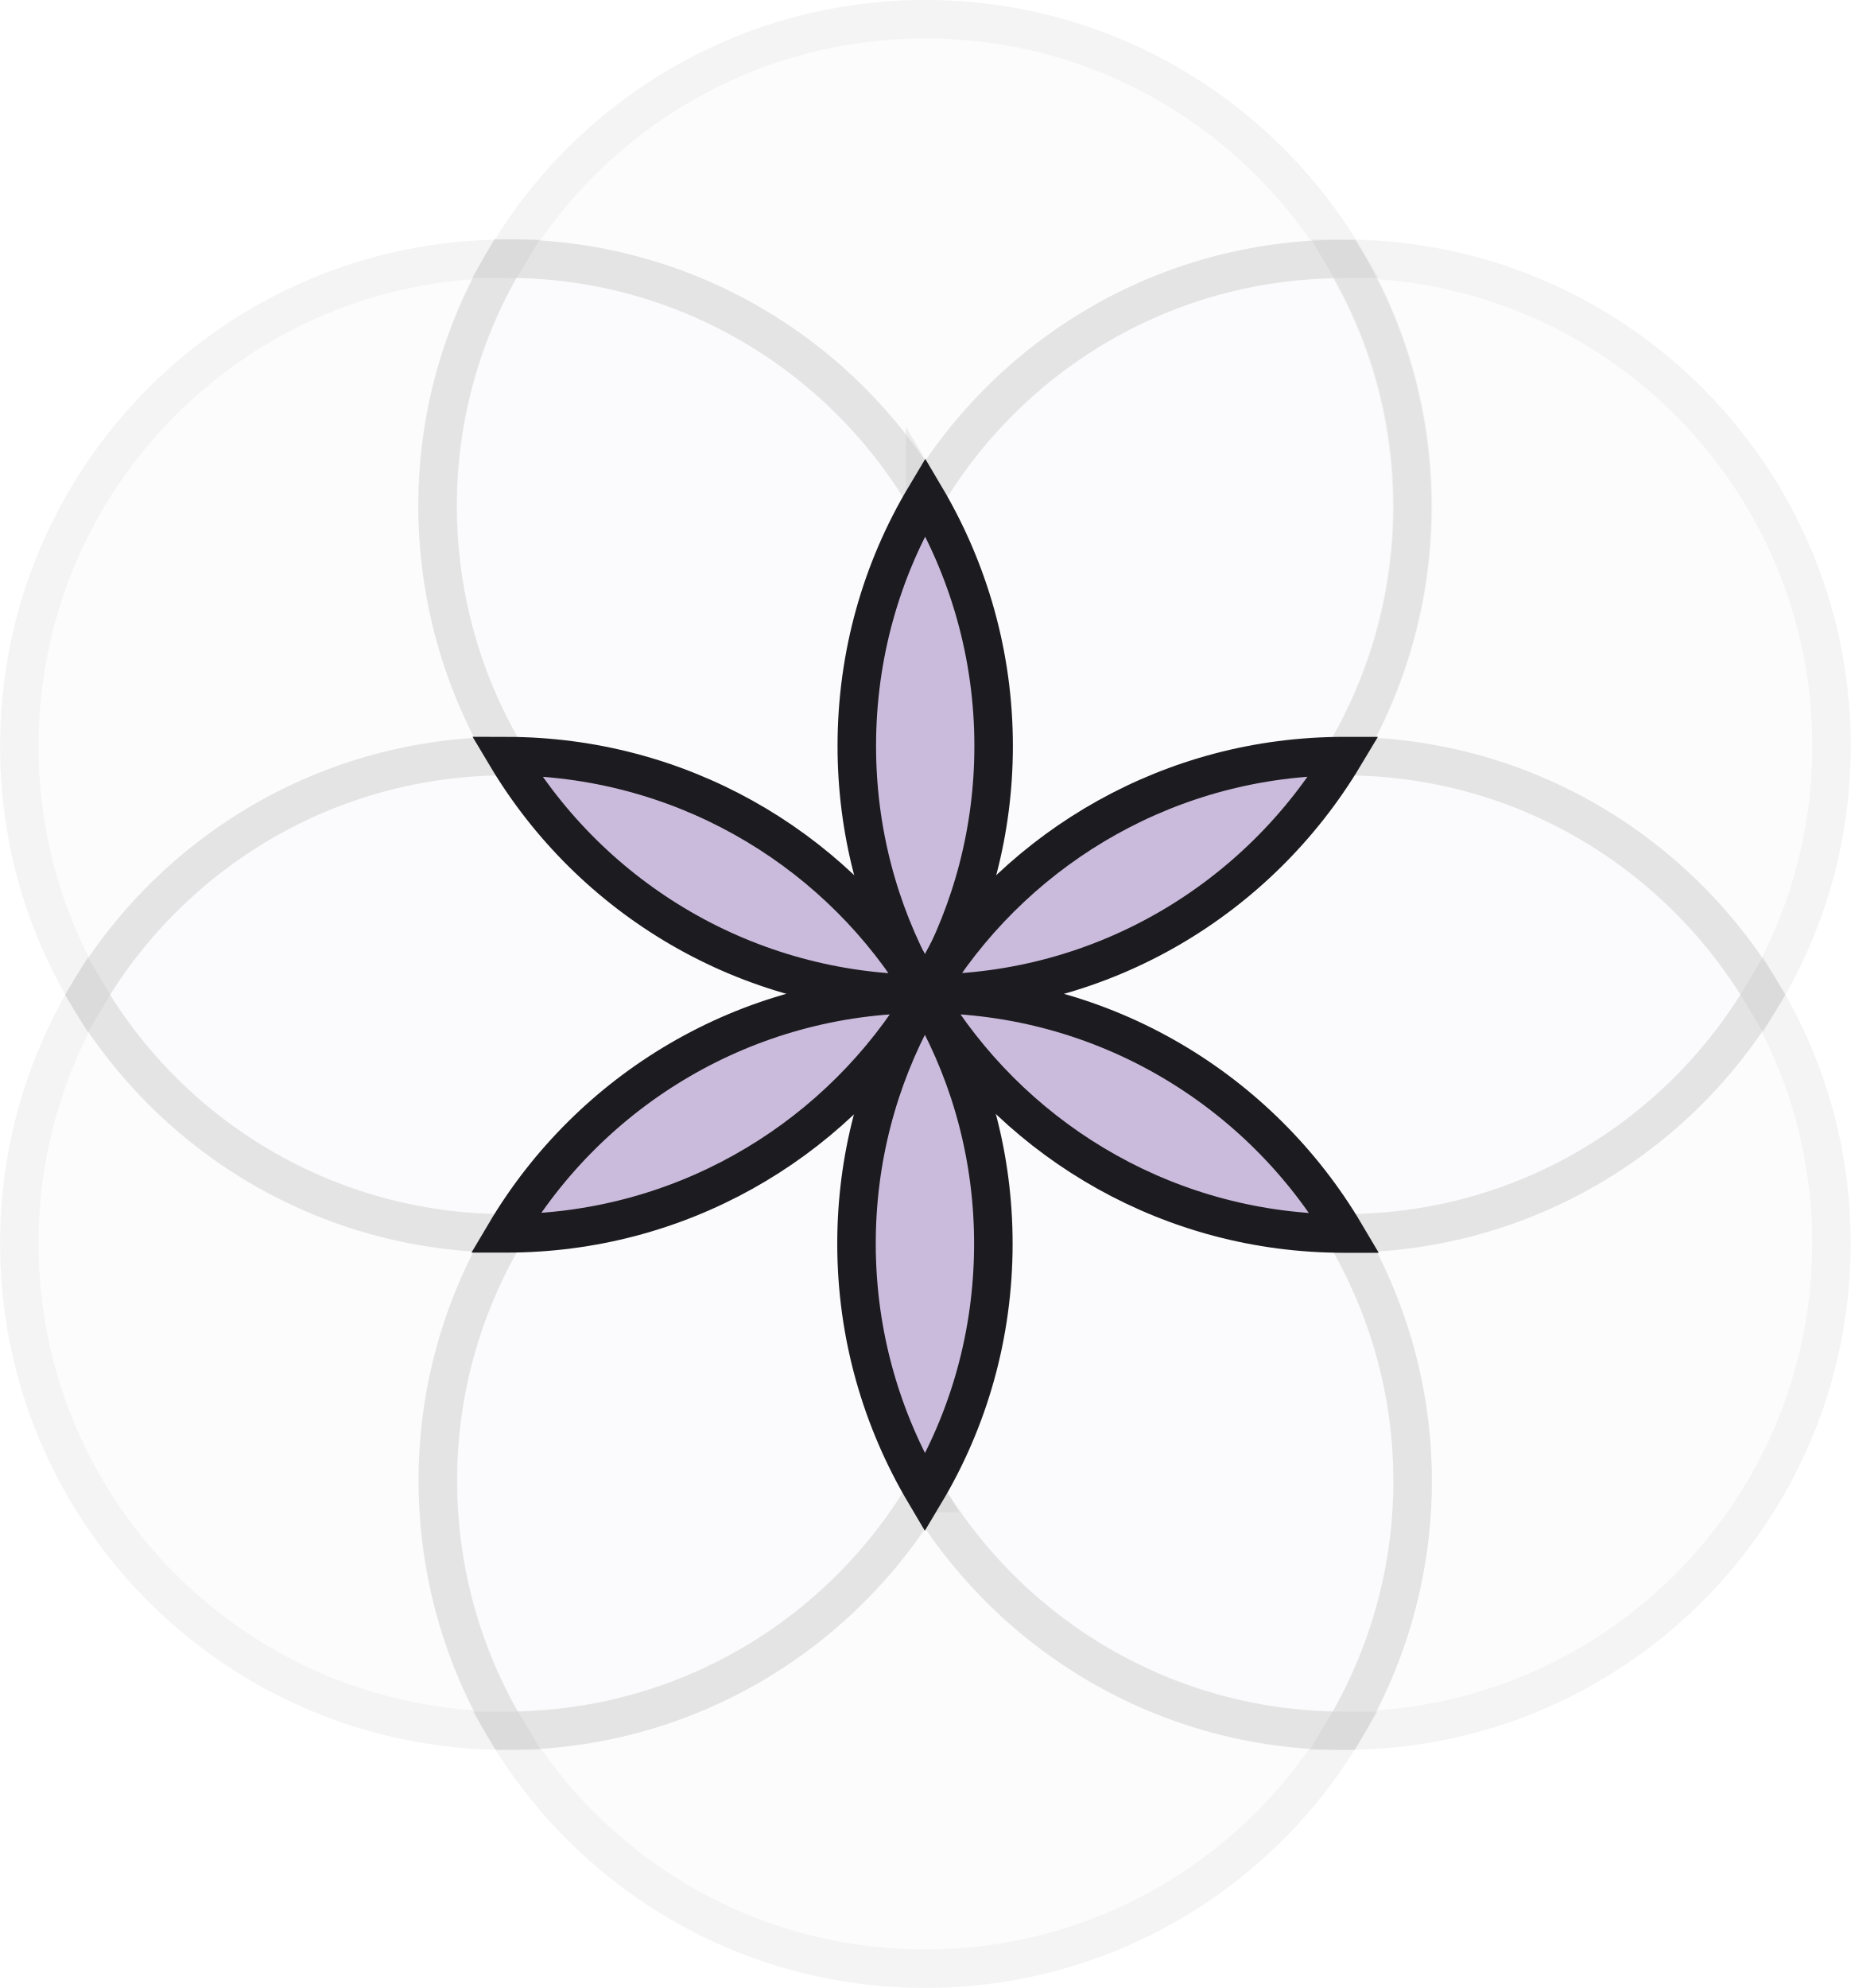
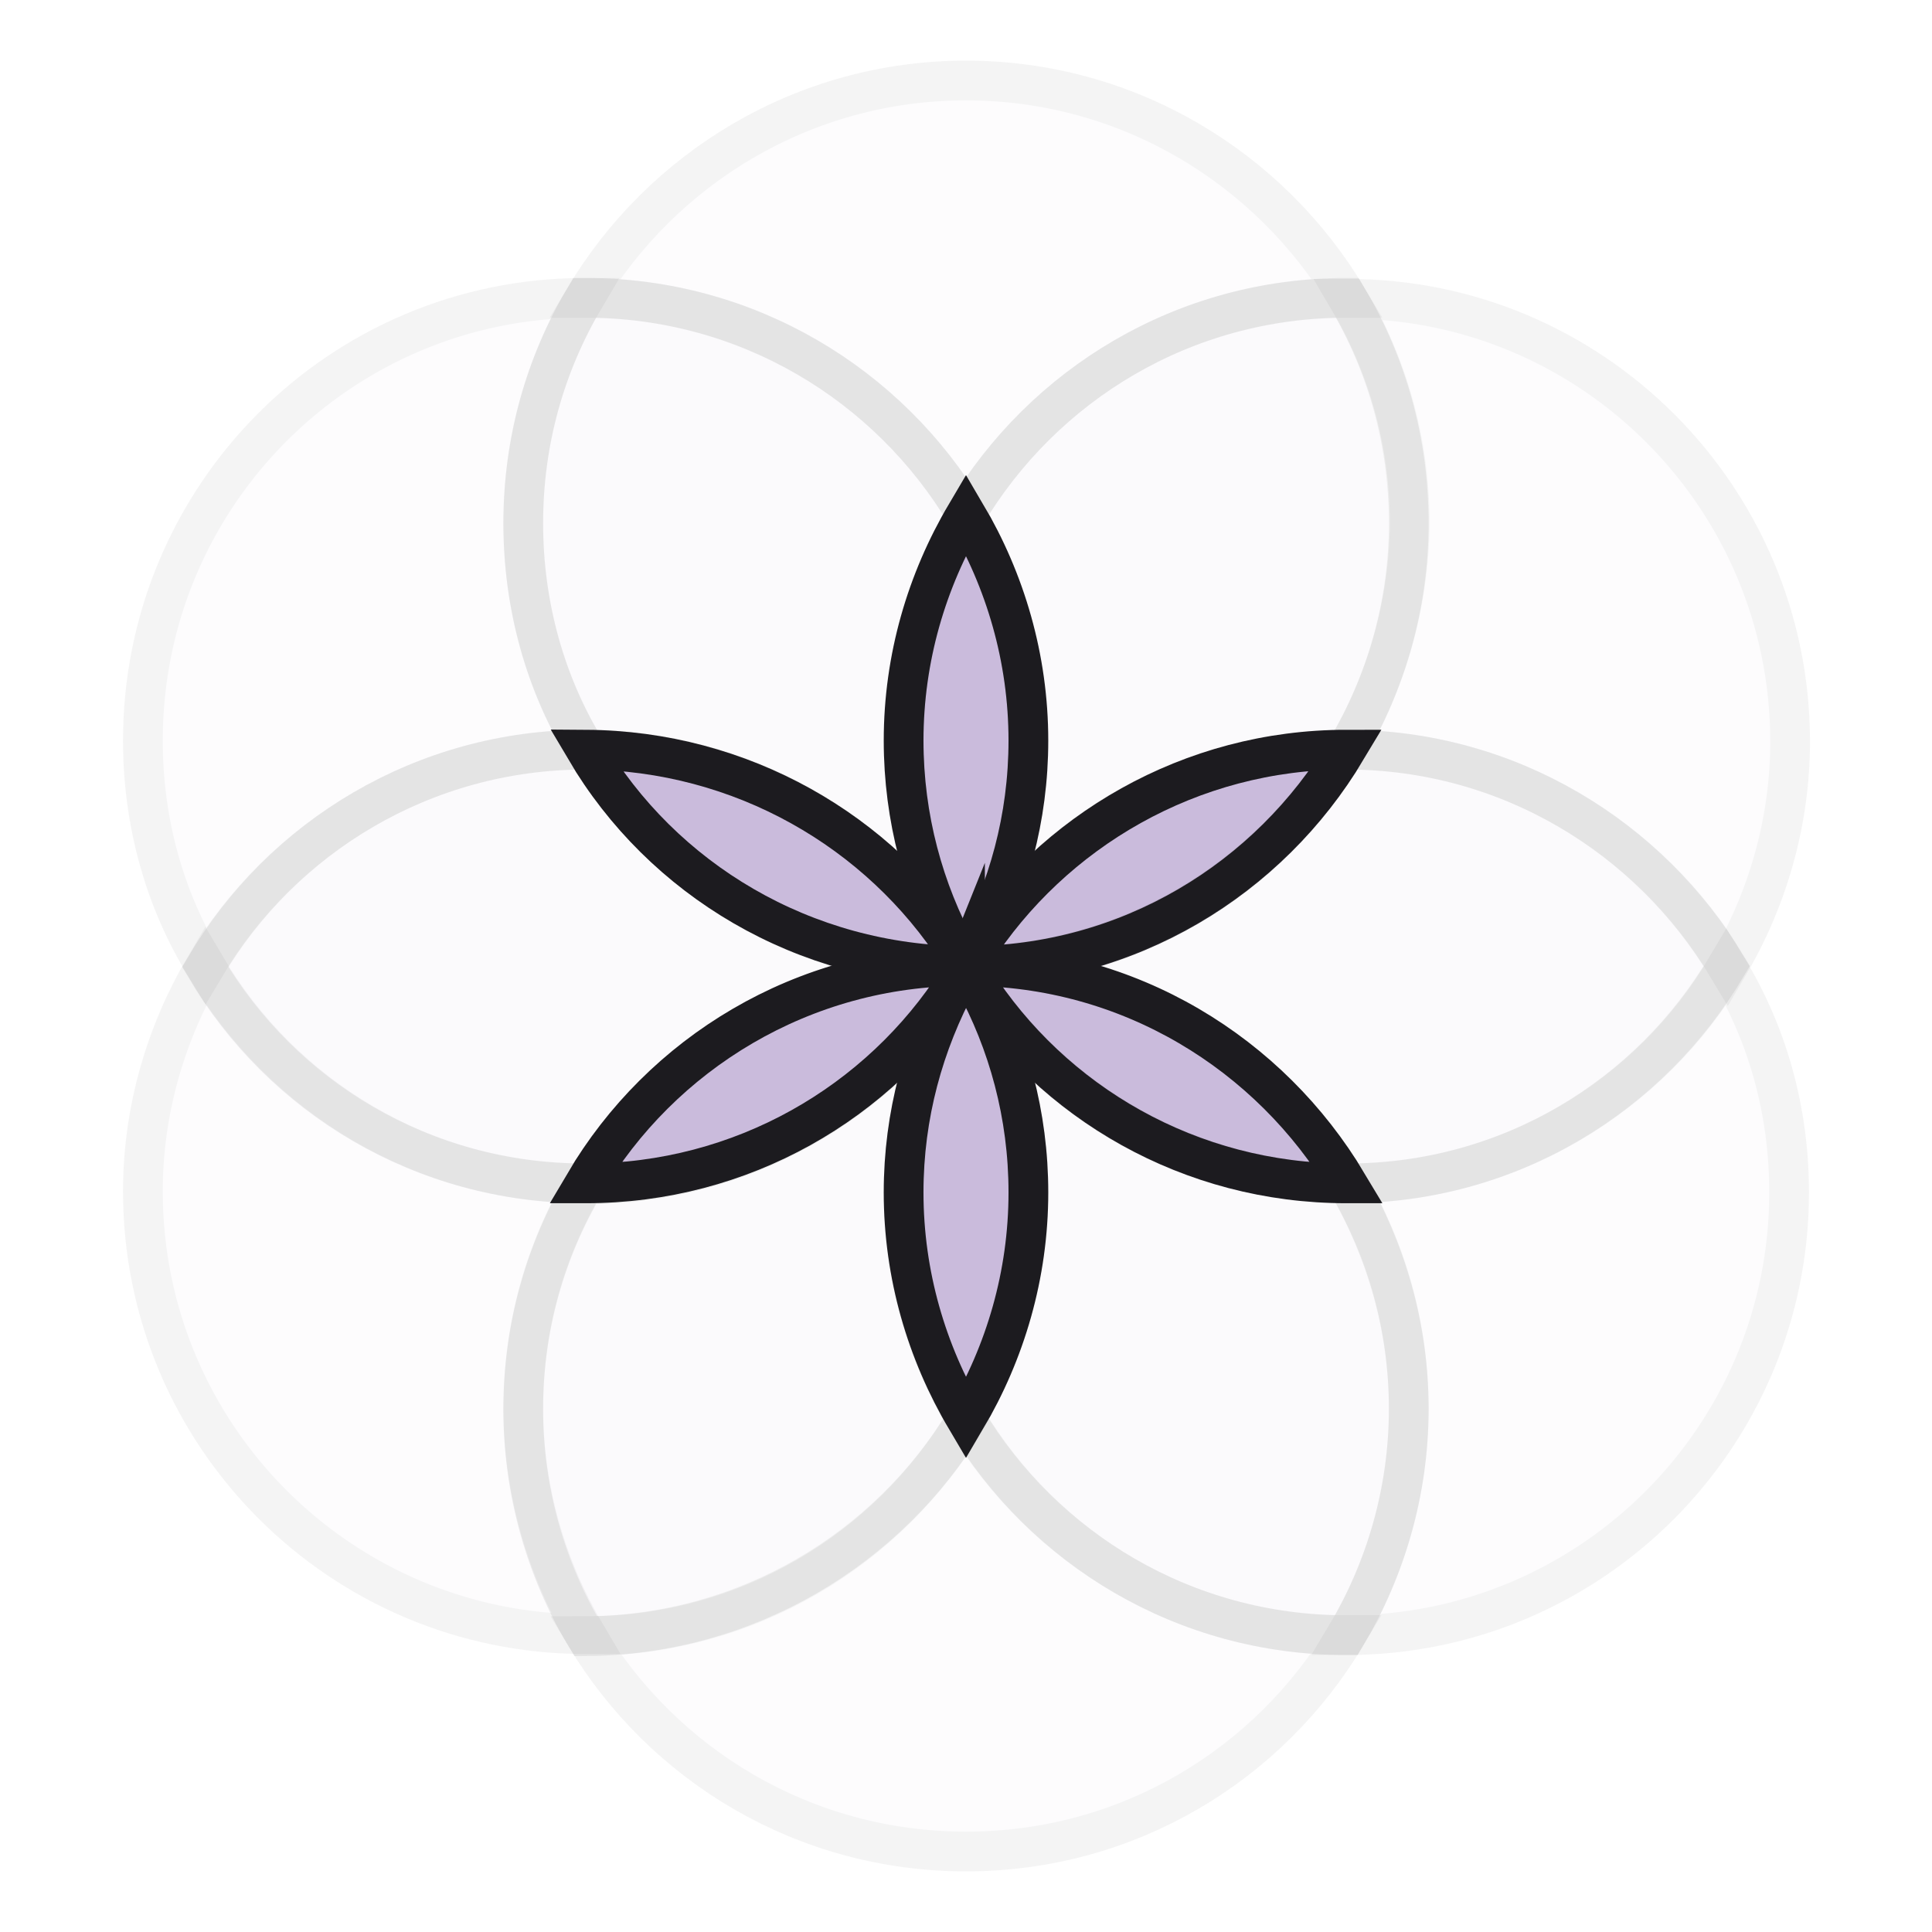
- <svg xmlns="http://www.w3.org/2000/svg" id="Layer_1" data-name="Layer 1" viewBox="0 0 189.88 203.95">
-   <defs>
-     <style>
-       .cls-1 {
-         opacity: .05;
-       }
- 
-       .cls-1, .cls-2, .cls-3 {
-         fill: #cabbdc;
-         stroke: #1c1b1f;
-         stroke-miterlimit: 10;
-         stroke-width: 3.95px;
-       }
- 
-       .cls-1, .cls-3 {
-         isolation: isolate;
-       }
- 
-       .cls-4 {
-         opacity: .15;
-       }
- 
-       .cls-3 {
-         opacity: .5;
-       }
-     </style>
-   </defs>
-   <g id="Alternative_8" data-name="Alternative 8">
+ <svg xmlns="http://www.w3.org/2000/svg" version="1.1" id="Layer_1" x="0px" y="0px" viewBox="0 0 192 192" style="enable-background:new 0 0 192 192;" xml:space="preserve">
+   <style type="text/css">
+ 	.st0{opacity:5.000000e-02;fill:#CABBDC;stroke:#1C1B1F;stroke-width:3.95;stroke-miterlimit:10;enable-background:new    ;}
+ 	.st1{fill:#CABBDC;stroke:#1C1B1F;stroke-width:3.95;stroke-miterlimit:10;}
+ 	.st2{opacity:0.15;}
+ 	.st3{opacity:0.5;fill:#CABBDC;stroke:#1C1B1F;stroke-width:3.95;stroke-miterlimit:10;enable-background:new    ;}
+ </style>
+   <g id="Alternative_8">
    <g>
-       <path class="cls-1" d="m94.92,50.95c8.73-14.64,24.69-24.41,42.98-24.41h.1C129.29,11.83,113.26,1.97,94.95,1.97s-34.36,9.85-43.06,24.57h.1c18.24,0,34.19,9.77,42.93,24.41Z" />
-       <path class="cls-1" d="m94.92,153.17c-8.73,14.61-24.69,24.41-42.94,24.41,8.73,14.61,24.69,24.39,42.94,24.39s34.23-9.79,42.94-24.39c-18.26,0-34.21-9.8-42.94-24.41Z" />
-       <path class="cls-1" d="m137.88,77.57h0c18.31,0,34.29,9.84,43.03,24.49,4.46-7.48,7.01-16.22,7.01-25.51,0-27.6-22.34-49.95-49.9-50,4.41,7.45,6.96,16.13,6.96,25.41-.03,9.38-2.62,18.14-7.09,25.61Z" />
-       <path class="cls-1" d="m51.94,77.57s.03,0,0,0c-4.46-7.5-7.02-16.27-7.02-25.61s2.53-17.99,6.96-25.41c-27.57.05-49.9,22.42-49.9,50,0,9.33,2.55,18.06,7.01,25.51,8.7-14.65,24.67-24.49,42.96-24.49Z" />
-       <path class="cls-2" d="m94.95,101.96s-.03,0,0,0c-.03,0,0,0,0,0h0Z" />
-       <path class="cls-2" d="m94.9,101.96h0s.02,0,0,0c.02,0,0,0,0,0Z" />
-       <path class="cls-2" d="m94.92,101.96s.03,0,0,0c.3-.48.61-.97.9-1.43,3.9-7.12,6.13-15.28,6.13-24,0-9.36-2.58-18.09-7.02-25.59-4.47,7.48-7.02,16.23-7.02,25.59,0,8.7,2.22,16.89,6.13,24.01.28.46.58.94.87,1.41-.02,0,0,0,0,0Z" />
-       <path class="cls-2" d="m94.92,101.96s-.02,0,0,0c-.03,0,0,.03,0,.03,0,0,.03-.03,0-.03.03,0,0,0,0,0Z" />
-       <path class="cls-1" d="m137.98,126.53c4.41,7.45,6.96,16.13,6.96,25.41s-2.58,18.14-7.06,25.61h.03c27.62,0,50-22.38,50-50,0-9.33-2.55-18.06-7.01-25.51-8.72,14.65-24.67,24.46-42.93,24.49Z" />
-       <path class="cls-2" d="m137.88,77.57c-17.63,0-33.14,9.16-42.02,22.94-.28.48-.54.95-.82,1.43,18.21,0,34.11-9.79,42.85-24.37Z" />
-       <path class="cls-2" d="m95.02,101.96s-.03.08-.05.1c.3.49.58,1,.86,1.5,8.9,13.83,24.41,22.99,42.07,22.99h.1c-8.7-14.7-24.69-24.56-42.98-24.59Z" />
-       <path class="cls-2" d="m94.95,101.96h.08-.08Z" />
-       <path class="cls-2" d="m95.02,101.96c.28-.48.54-.95.82-1.43-.3.48-.61.95-.9,1.43h.08Z" />
-       <path class="cls-2" d="m94.92,101.99s.03.05.03.05c.03-.03.03-.08.05-.1h-.08s0,.05,0,.05Z" />
-       <path class="cls-1" d="m51.88,126.53c-18.26-.03-34.19-9.85-42.89-24.49-4.46,7.48-7.01,16.22-7.01,25.51,0,27.62,22.38,50,50,50h.03c-4.47-7.5-7.06-16.27-7.06-25.61-.03-9.26,2.52-17.96,6.92-25.41Z" />
-       <g class="cls-4">
-         <path class="cls-3" d="m94.92,50.95c4.47,7.48,7.02,16.23,7.02,25.59,0,8.7-2.22,16.86-6.13,24,8.9-13.82,24.39-22.94,42.02-22.94,4.47-7.5,7.06-16.27,7.06-25.61s-2.53-17.99-6.96-25.41h-.1c-18.22-.03-34.18,9.74-42.91,24.38Z" />
-         <path class="cls-3" d="m51.97,77.57c17.63,0,33.14,9.16,42.06,22.96-3.9-7.12-6.13-15.31-6.13-24.01,0-9.36,2.58-18.09,7.02-25.59-8.73-14.64-24.69-24.41-42.98-24.41h-.1c-4.41,7.45-6.96,16.13-6.96,25.41.03,9.41,2.62,18.17,7.09,25.64Z" />
-         <path class="cls-3" d="m137.98,126.53h-.1c-17.66,0-33.17-9.16-42.07-22.99,3.9,7.12,6.15,15.31,6.15,24.01,0,9.36-2.58,18.09-7.02,25.59,8.73,14.61,24.69,24.41,42.94,24.41,4.47-7.5,7.06-16.27,7.06-25.61,0-9.26-2.57-17.96-6.96-25.41Z" />
-         <path class="cls-3" d="m137.89,77.57s-.02,0,0,0c-8.73,14.59-24.67,24.34-42.88,24.39h0c18.29.03,34.28,9.88,42.98,24.57,18.26-.03,34.19-9.85,42.89-24.49-8.72-14.64-24.7-24.47-42.99-24.47Z" />
-         <path class="cls-3" d="m94.92,153.17c-4.47-7.48-7.02-16.23-7.02-25.59,0-8.7,2.22-16.86,6.13-24-8.9,13.82-24.41,22.94-42.06,22.94h-.1c-4.41,7.45-6.96,16.13-6.96,25.41s2.58,18.14,7.06,25.61c18.26.03,34.21-9.77,42.94-24.37Z" />
-         <path class="cls-3" d="m51.88,126.53c8.68-14.69,24.67-24.54,42.98-24.57h0c-18.21-.03-34.14-9.8-42.85-24.39h-.03c-18.29,0-34.29,9.84-43.01,24.49,8.68,14.64,24.64,24.44,42.91,24.47Z" />
+       <path class="st0" d="M96,51.1c7.7-12.9,21.7-21.5,37.8-21.5h0.1C126.2,16.7,112.1,8,96,8s-30.2,8.7-37.9,21.6h0.1    C74.2,29.6,88.3,38.2,96,51.1z" />
+       <path class="st0" d="M96,141.1c-7.7,12.9-21.7,21.5-37.8,21.5C65.9,175.4,79.9,184,96,184s30.1-8.6,37.8-21.5    C117.7,162.5,103.7,153.9,96,141.1z" />
+       <path class="st0" d="M133.8,74.5L133.8,74.5c16.1,0,30.2,8.7,37.9,21.6c3.9-6.6,6.2-14.3,6.2-22.4c0-24.3-19.7-44-43.9-44    c3.9,6.6,6.1,14.2,6.1,22.4C140,60.2,137.7,68,133.8,74.5L133.8,74.5z" />
+       <path class="st0" d="M58.2,74.5C58.2,74.5,58.2,74.5,58.2,74.5C54.2,67.9,52,60.2,52,52s2.2-15.8,6.1-22.4    c-24.3,0-43.9,19.7-43.9,44c0,8.2,2.2,15.9,6.2,22.4C28,83.2,42.1,74.5,58.2,74.5L58.2,74.5z" />
+       <path class="st1" d="M96,96C96,96,96,96,96,96C96,96,96,96,96,96L96,96z" />
+       <path class="st1" d="M96,96L96,96C96,96,96,96,96,96C96,96,96,96,96,96z" />
+       <path class="st1" d="M96,96C96,96,96,96,96,96c0.3-0.4,0.5-0.9,0.8-1.3c3.4-6.3,5.4-13.4,5.4-21.1c0-8.2-2.3-15.9-6.2-22.5    c-3.9,6.6-6.2,14.3-6.2,22.5c0,7.7,2,14.9,5.4,21.1C95.4,95.1,95.7,95.6,96,96C95.9,96,96,96,96,96L96,96z" />
+       <path class="st1" d="M96,96C96,96,96,96,96,96C95.9,96,96,96,96,96C96,96,96,96,96,96C96,96,96,96,96,96z" />
+       <path class="st0" d="M133.9,117.6c3.9,6.6,6.1,14.2,6.1,22.4s-2.3,16-6.2,22.5h0c24.3,0,44-19.7,44-44c0-8.2-2.2-15.9-6.2-22.4    C164,109,149.9,117.6,133.9,117.6L133.9,117.6z" />
+       <path class="st1" d="M133.8,74.5c-15.5,0-29.2,8.1-37,20.2c-0.2,0.4-0.5,0.8-0.7,1.3C112.1,96,126.1,87.4,133.8,74.5L133.8,74.5z" />
+       <path class="st1" d="M96.1,96C96.1,96,96,96.1,96.1,96c0.2,0.5,0.5,1,0.7,1.4c7.8,12.2,21.5,20.2,37,20.2h0.1    C126.2,104.7,112.2,96,96.1,96z" />
+       <path class="st1" d="M96,96L96,96L96,96z" />
+       <path class="st1" d="M96.1,96c0.2-0.4,0.5-0.8,0.7-1.3C96.5,95.2,96.2,95.6,96.1,96L96.1,96z" />
+       <path class="st1" d="M96,96L96,96C96,96,96,96,96,96L96,96C96,96,96,96,96,96z" />
+       <path class="st0" d="M58.1,117.6c-16.1,0-30.1-8.7-37.7-21.6c-3.9,6.6-6.2,14.3-6.2,22.4c0,24.3,19.7,44,44,44h0    c-3.9-6.6-6.2-14.3-6.2-22.5C52,131.8,54.2,124.2,58.1,117.6L58.1,117.6z" />
+       <g class="st2">
+         <path class="st3" d="M96,51.1c3.9,6.6,6.2,14.3,6.2,22.5c0,7.7-2,14.8-5.4,21.1c7.8-12.2,21.5-20.2,37-20.2     c3.9-6.6,6.2-14.3,6.2-22.5s-2.2-15.8-6.1-22.4h-0.1C117.7,29.6,103.7,38.2,96,51.1L96,51.1z" />
+         <path class="st3" d="M58.2,74.5c15.5,0,29.2,8.1,37,20.2c-3.4-6.3-5.4-13.5-5.4-21.1c0-8.2,2.3-15.9,6.2-22.5     c-7.7-12.9-21.7-21.5-37.8-21.5h-0.1c-3.9,6.6-6.1,14.2-6.1,22.4C52,60.2,54.2,68,58.2,74.5z" />
+         <path class="st3" d="M133.9,117.6L133.9,117.6c-15.6,0-29.3-8.1-37.1-20.2c3.4,6.3,5.4,13.5,5.4,21.1c0,8.2-2.3,15.9-6.2,22.5     c7.7,12.9,21.7,21.5,37.8,21.5c3.9-6.6,6.2-14.3,6.2-22.5C140,131.8,137.7,124.2,133.9,117.6L133.9,117.6z" />
+         <path class="st3" d="M133.8,74.5C133.8,74.5,133.8,74.5,133.8,74.5c-7.7,12.8-21.7,21.4-37.7,21.5l0,0c16.1,0,30.2,8.7,37.8,21.6     c16.1,0,30.1-8.7,37.7-21.6C163.9,83.2,149.9,74.5,133.8,74.5L133.8,74.5z" />
+         <path class="st3" d="M96,141.1c-3.9-6.6-6.2-14.3-6.2-22.5c0-7.7,2-14.8,5.4-21.1c-7.8,12.2-21.5,20.2-37,20.2h-0.1     c-3.9,6.6-6.1,14.2-6.1,22.4c0,8.2,2.3,16,6.2,22.5C74.2,162.5,88.3,153.9,96,141.1L96,141.1z" />
+         <path class="st3" d="M58.1,117.6C65.7,104.7,79.8,96,95.9,96l0,0c-16,0-30-8.6-37.7-21.5h0c-16.1,0-30.2,8.7-37.8,21.6     C28,109,42,117.6,58.1,117.6z" />
      </g>
-       <path class="cls-2" d="m51.97,77.57c8.7,14.59,24.64,24.34,42.85,24.39-.28-.48-.54-.95-.81-1.43-8.87-13.8-24.37-22.93-42.04-22.96Z" />
-       <path class="cls-2" d="m94.82,101.96c-18.29.03-34.28,9.88-42.98,24.57h.1c17.63,0,33.14-9.13,42.06-22.94.28-.53.58-1.02.87-1.53,0-.02-.02-.07-.05-.1Z" />
-       <path class="cls-2" d="m94.9,101.96h-.08.08Z" />
-       <path class="cls-2" d="m94.01,100.54c.25.48.53.95.81,1.43h.08c-.28-.49-.58-.97-.89-1.43Z" />
-       <path class="cls-2" d="m94.92,101.99l-.03-.03h-.08s.03.08.05.1c.05-.02.07-.05.07-.07Z" />
-       <path class="cls-2" d="m94.01,103.59c-3.9,7.12-6.13,15.28-6.13,24,0,9.36,2.58,18.09,7.02,25.59,4.47-7.48,7.02-16.23,7.02-25.59,0-8.7-2.22-16.89-6.15-24.01-.3-.48-.61-.95-.9-1.43-.25.48-.54.97-.86,1.45Z" />
-       <path class="cls-2" d="m94.92,102.11c.3.48.58.97.9,1.43-.28-.49-.58-1-.86-1.5-.02.05-.05.05-.05.07Z" />
-       <path class="cls-2" d="m94.9,102.06c-.3.49-.61,1.02-.87,1.53.33-.48.62-.97.9-1.48-.02-.02-.03-.02-.03-.05Z" />
-       <path class="cls-2" d="m94.9,102.06s.03.05.03.05c0-.03.03-.05.03-.05,0-.03-.03-.05-.03-.05,0,0-.03.03-.03.05Z" />
+       <path class="st1" d="M58.2,74.5C65.8,87.4,79.9,95.9,95.9,96c-0.2-0.4-0.5-0.8-0.7-1.3C87.4,82.6,73.7,74.6,58.2,74.5z" />
+       <path class="st1" d="M95.9,96c-16.1,0-30.2,8.7-37.8,21.6h0.1c15.5,0,29.2-8,37-20.2C95.4,97,95.7,96.5,95.9,96    C95.9,96.1,95.9,96,95.9,96z" />
+       <path class="st1" d="M96,96L96,96L96,96z" />
+       <path class="st1" d="M95.2,94.7c0.2,0.4,0.5,0.8,0.7,1.3H96C95.7,95.6,95.4,95.1,95.2,94.7z" />
+       <path class="st1" d="M96,96L96,96L96,96C95.9,96,95.9,96.1,96,96C96,96.1,96,96,96,96L96,96z" />
+       <path class="st1" d="M95.2,97.4c-3.4,6.3-5.4,13.4-5.4,21.1c0,8.2,2.3,15.9,6.2,22.5c3.9-6.6,6.2-14.3,6.2-22.5    c0-7.7-2-14.9-5.4-21.1c-0.3-0.4-0.5-0.8-0.8-1.3C95.7,96.6,95.5,97,95.2,97.4L95.2,97.4z" />
+       <path class="st1" d="M96,96.1c0.3,0.4,0.5,0.9,0.8,1.3C96.5,97,96.3,96.5,96,96.1C96,96.1,96,96.1,96,96.1L96,96.1z" />
+       <path class="st1" d="M96,96.1c-0.3,0.4-0.5,0.9-0.8,1.3C95.5,97,95.7,96.6,96,96.1C96,96.1,96,96.1,96,96.1z" />
+       <path class="st1" d="M96,96.1L96,96.1C96,96.1,96,96.1,96,96.1C96,96.1,96,96,96,96.1C96,96,96,96.1,96,96.1z" />
    </g>
  </g>
</svg>
